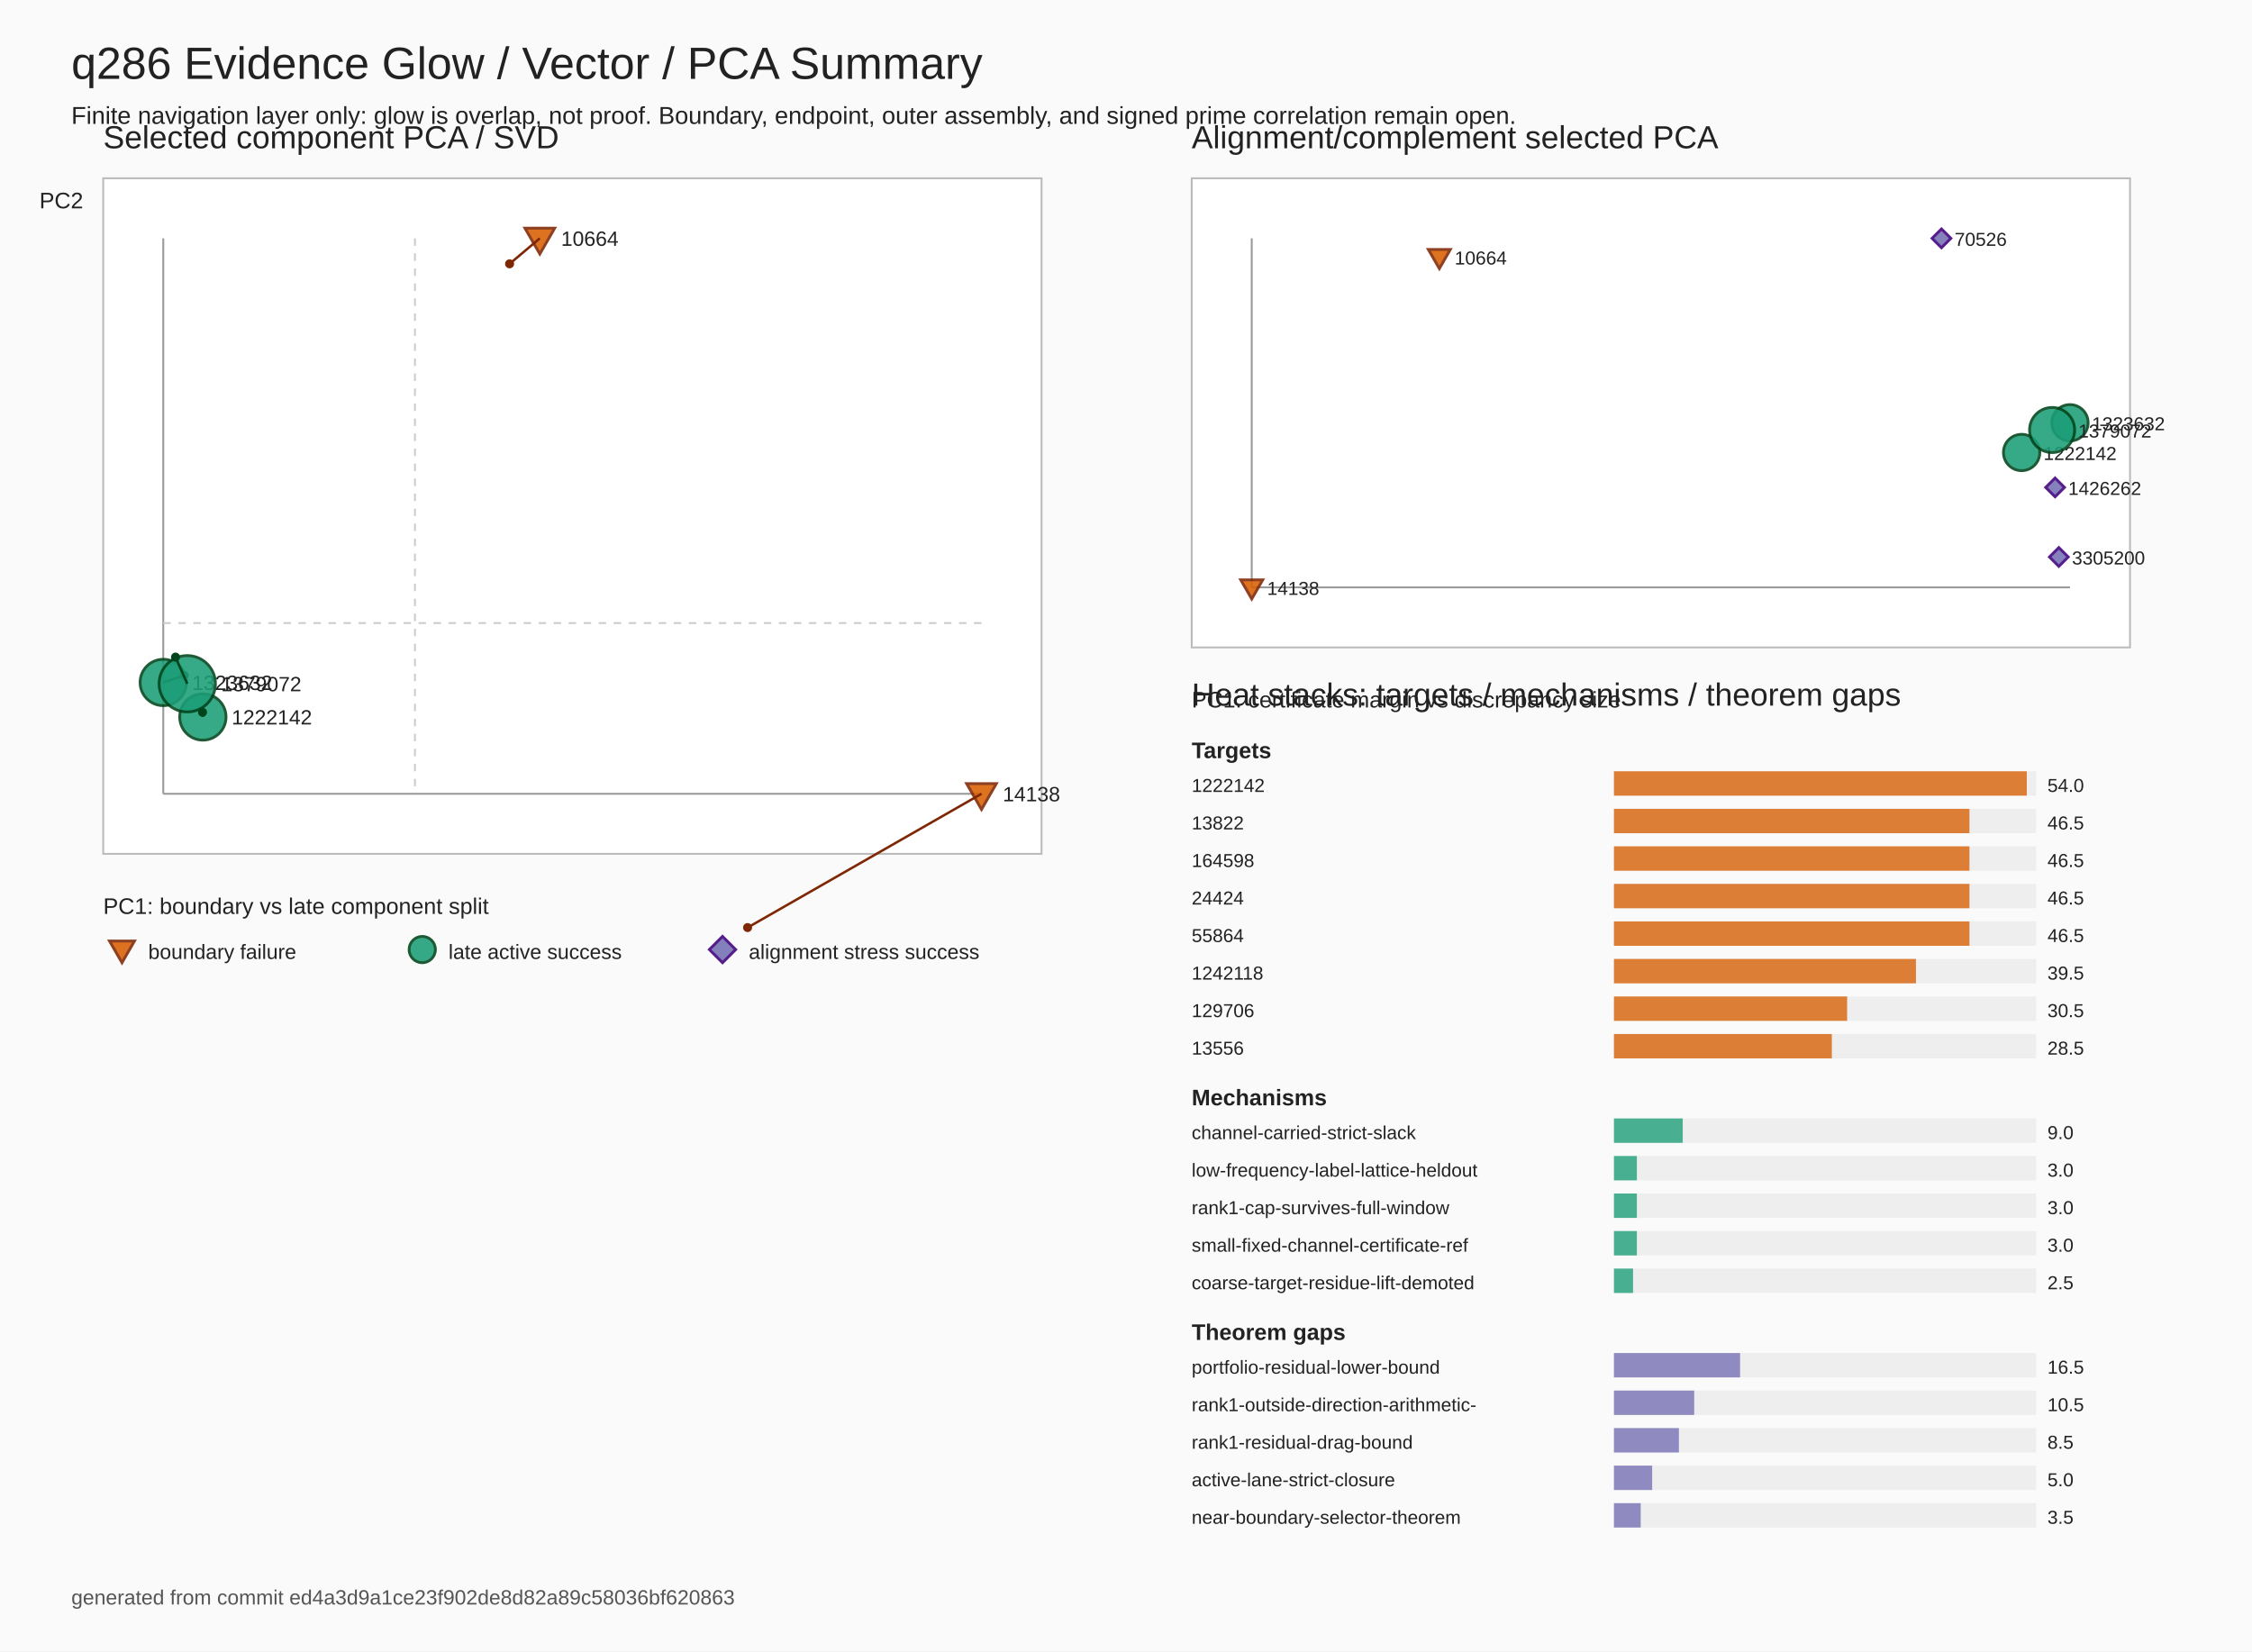
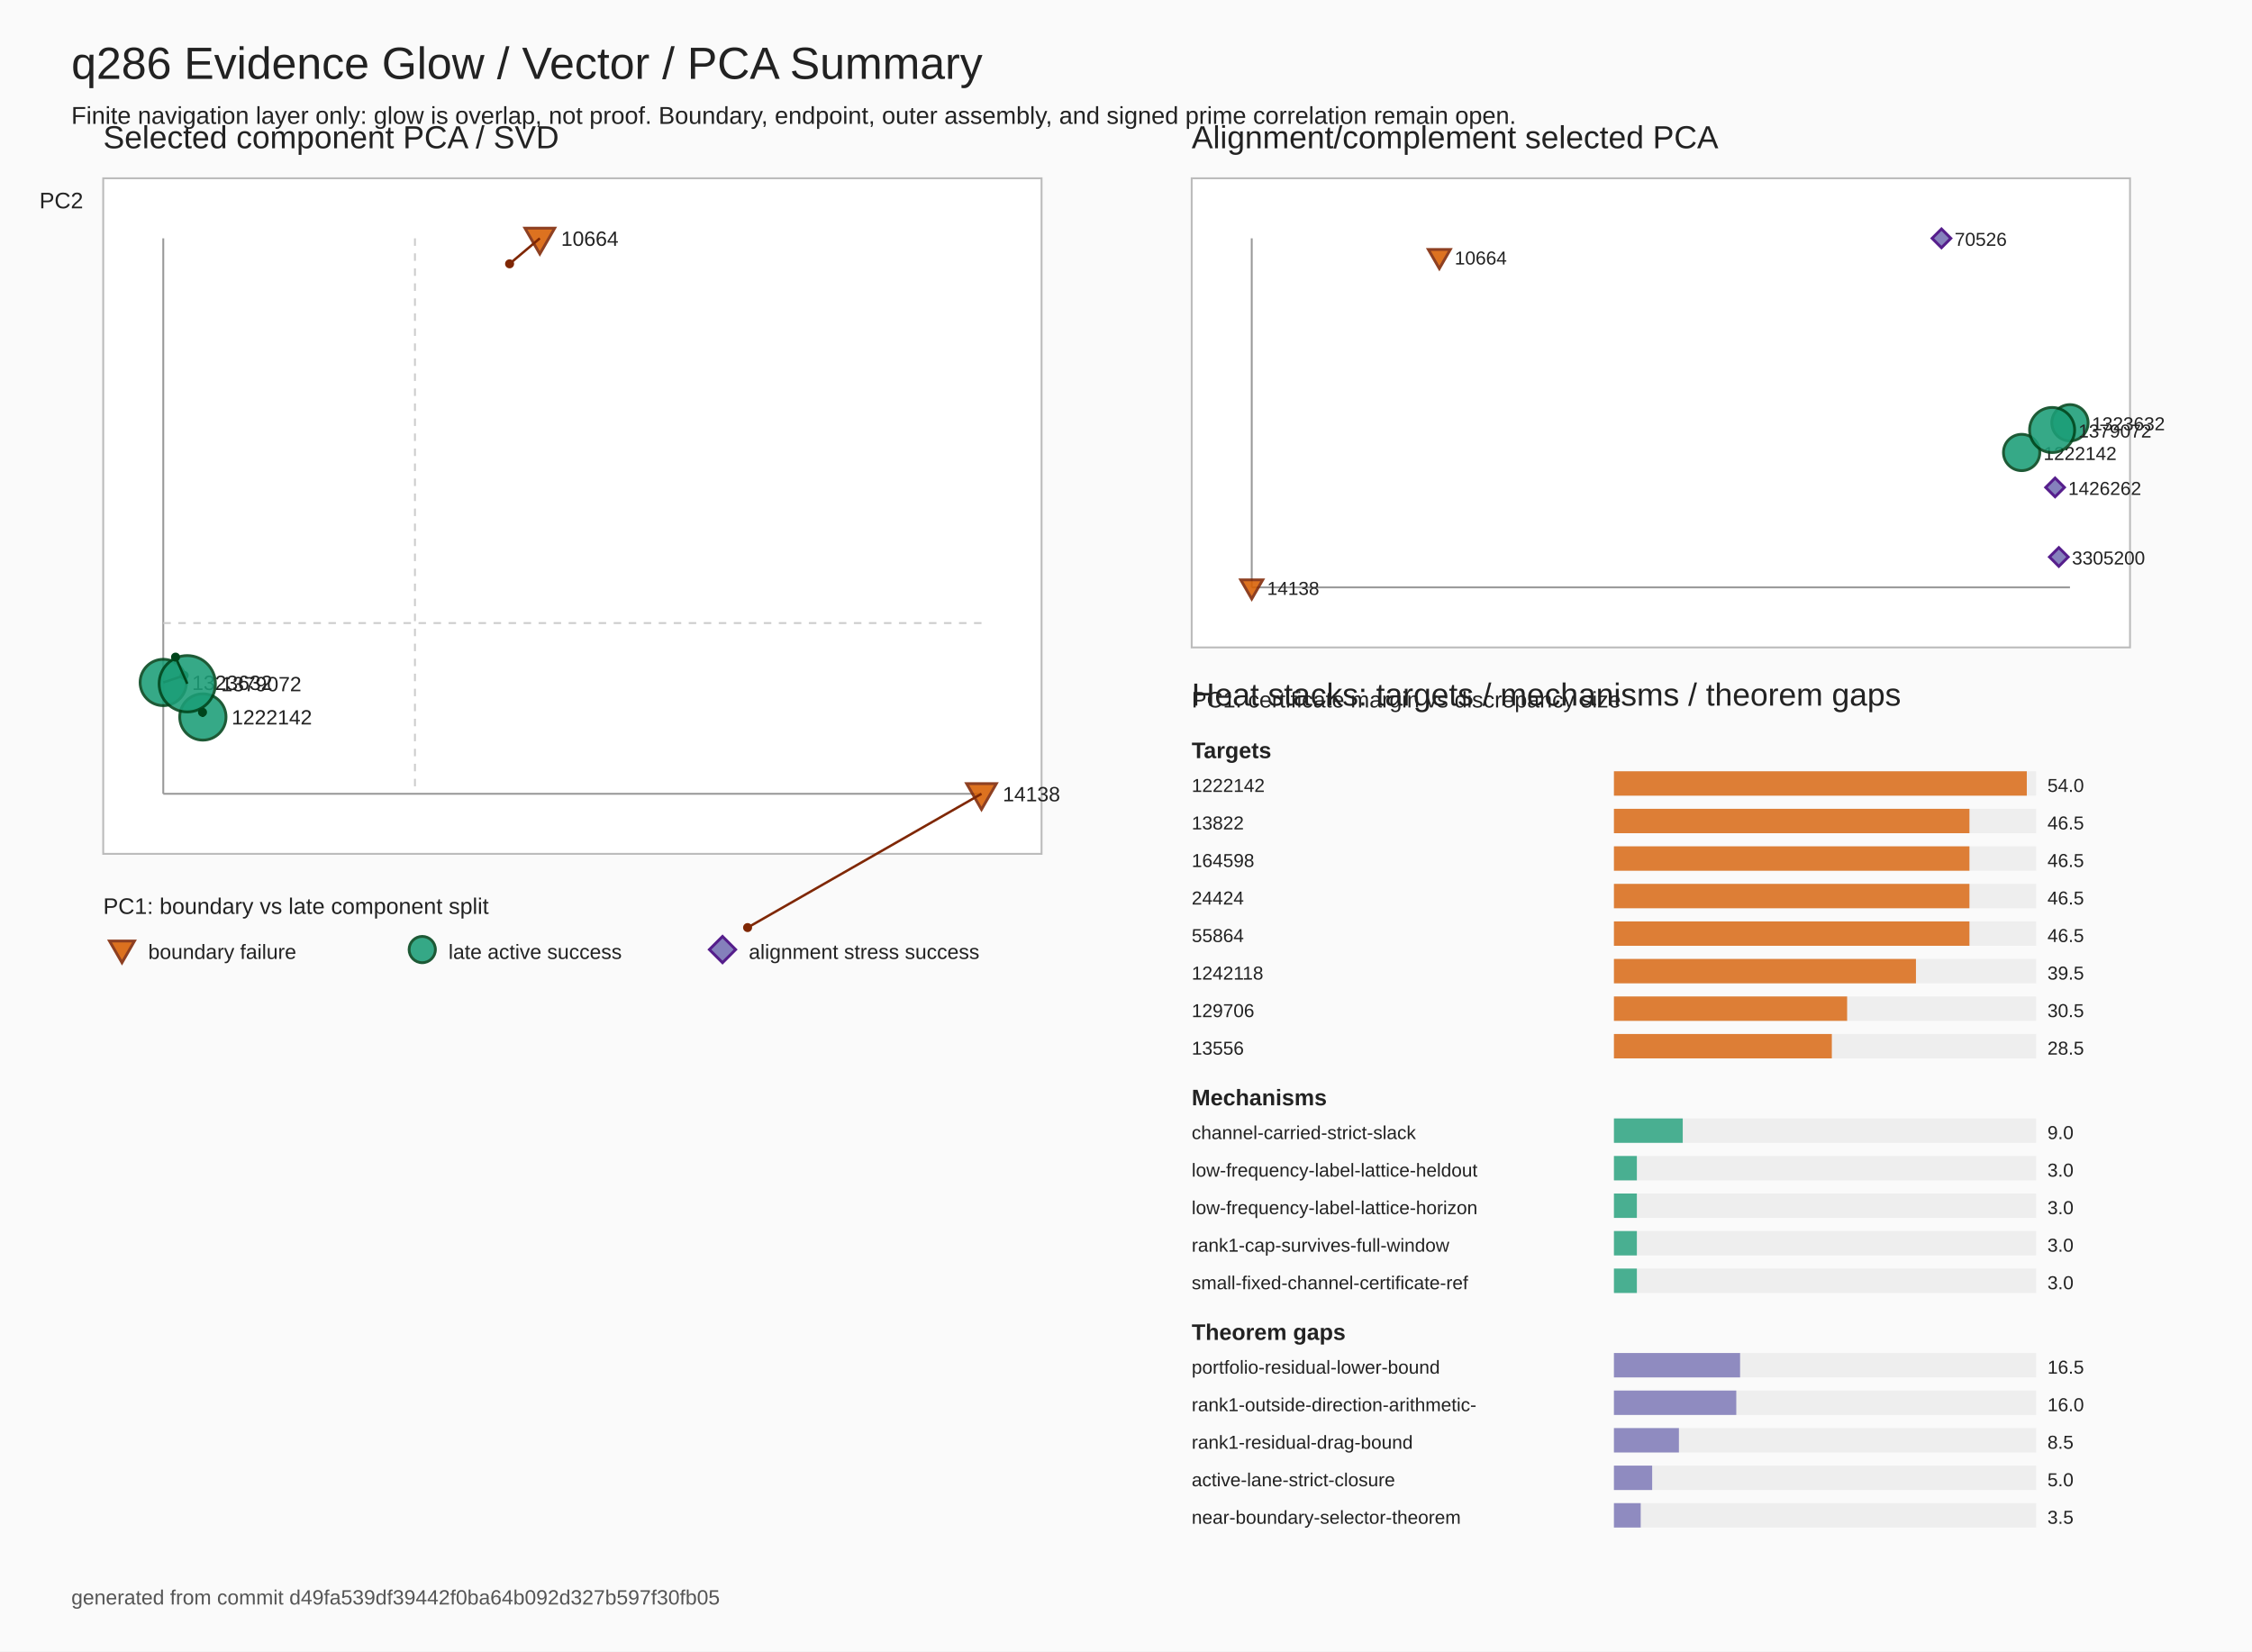
<svg xmlns="http://www.w3.org/2000/svg" width="1200" height="880" viewBox="0 0 1200 880" role="img" aria-labelledby="title desc">
  <rect x="0.00" y="0.00" width="1200.00" height="880.00" fill="#fafafa" stroke="none" opacity="1.0" />
  <text x="38.00" y="42.00" font-size="24" font-family="Arial, sans-serif" font-weight="500" text-anchor="start" fill="#222">q286 Evidence Glow / Vector / PCA Summary</text>
  <text x="38.00" y="66.00" font-size="13" font-family="Arial, sans-serif" font-weight="400" text-anchor="start" fill="#222">Finite navigation layer only: glow is overlap, not proof. Boundary, endpoint, outer assembly, and signed prime correlation remain open.</text>
-   <text x="38.00" y="855.00" font-size="11" font-family="Arial, sans-serif" font-weight="400" text-anchor="start" fill="#555">generated from commit ed4a3d9a1ce23f902de8d82a89c58036bf620863</text>
+   <text x="38.00" y="855.00" font-size="11" font-family="Arial, sans-serif" font-weight="400" text-anchor="start" fill="#555">generated from commit d49fa539df39442f0ba64b092d327b597f30fb05</text>
  <rect x="55.00" y="95.00" width="500.00" height="360.00" fill="#ffffff" stroke="#bbbbbb" opacity="1.0" />
  <text x="55.00" y="79.00" font-size="17" font-family="Arial, sans-serif" font-weight="500" text-anchor="start" fill="#222">Selected component PCA / SVD</text>
  <text x="55.00" y="487.00" font-size="12" font-family="Arial, sans-serif" font-weight="400" text-anchor="start" fill="#222">PC1: boundary vs late component split</text>
  <text x="21.00" y="111.00" font-size="12" font-family="Arial, sans-serif" font-weight="400" text-anchor="start" fill="#222">PC2</text>
  <line x1="87.00" y1="423.00" x2="523.00" y2="423.00" stroke="#999" stroke-width="1" />
  <line x1="87.00" y1="127.00" x2="87.00" y2="423.00" stroke="#999" stroke-width="1" />
  <line x1="221.11" y1="127.00" x2="221.11" y2="423.00" stroke="#cccccc" stroke-width="1" stroke-dasharray="4 4" />
  <line x1="87.00" y1="332.02" x2="523.00" y2="332.02" stroke="#cccccc" stroke-width="1" stroke-dasharray="4 4" />
  <polygon points="287.65,135.33 279.73,121.58 295.57,121.58" fill="#d95f02" stroke="#7f2704" stroke-width="1.5" opacity="0.88" />
  <text x="298.98" y="131.00" font-size="11" font-family="Arial, sans-serif" font-weight="400" text-anchor="start" fill="#222">10664</text>
  <line x1="287.65" y1="127.00" x2="271.54" y2="140.59" stroke="#7f2704" stroke-width="1.3" />
  <circle cx="271.54" cy="140.59" r="2.4" fill="#7f2704" />
  <polygon points="523.00,431.33 515.08,417.58 530.92,417.58" fill="#d95f02" stroke="#7f2704" stroke-width="1.5" opacity="0.88" />
  <text x="534.33" y="427.00" font-size="11" font-family="Arial, sans-serif" font-weight="400" text-anchor="start" fill="#222">14138</text>
  <line x1="523.00" y1="423.00" x2="398.36" y2="494.29" stroke="#7f2704" stroke-width="1.3" />
  <circle cx="398.36" cy="494.29" r="2.4" fill="#7f2704" />
  <circle cx="108.10" cy="382.06" r="12.33" fill="#1b9e77" stroke="#00441b" stroke-width="1.5" opacity="0.88" />
  <text x="123.43" y="386.06" font-size="11" font-family="Arial, sans-serif" font-weight="400" text-anchor="start" fill="#222">1222142</text>
  <line x1="108.10" y1="382.06" x2="107.91" y2="379.54" stroke="#00441b" stroke-width="1.3" />
  <circle cx="107.91" cy="379.54" r="2.4" fill="#00441b" />
  <circle cx="87.00" cy="363.67" r="12.33" fill="#1b9e77" stroke="#00441b" stroke-width="1.5" opacity="0.88" />
  <text x="102.33" y="367.67" font-size="11" font-family="Arial, sans-serif" font-weight="400" text-anchor="start" fill="#222">1323632</text>
  <line x1="87.00" y1="363.67" x2="98.13" y2="359.93" stroke="#00441b" stroke-width="1.3" />
  <circle cx="98.13" cy="359.93" r="2.4" fill="#00441b" />
  <circle cx="99.79" cy="364.36" r="15.00" fill="#1b9e77" stroke="#00441b" stroke-width="1.5" opacity="0.88" />
  <text x="117.79" y="368.36" font-size="11" font-family="Arial, sans-serif" font-weight="400" text-anchor="start" fill="#222">1379072</text>
  <line x1="99.79" y1="364.36" x2="93.53" y2="350.16" stroke="#00441b" stroke-width="1.3" />
  <circle cx="93.53" cy="350.16" r="2.4" fill="#00441b" />
  <polygon points="65.00,513.00 58.35,501.45 71.65,501.45" fill="#d95f02" stroke="#7f2704" stroke-width="1.5" opacity="0.88" />
  <text x="79.00" y="511.00" font-size="11" font-family="Arial, sans-serif" font-weight="400" text-anchor="start" fill="#222">boundary failure</text>
  <circle cx="225.00" cy="506.00" r="7.00" fill="#1b9e77" stroke="#00441b" stroke-width="1.5" opacity="0.88" />
  <text x="239.00" y="511.00" font-size="11" font-family="Arial, sans-serif" font-weight="400" text-anchor="start" fill="#222">late active success</text>
  <polygon points="385.00,499.00 392.00,506.00 385.00,513.00 378.00,506.00" fill="#7570b3" stroke="#3f007d" stroke-width="1.5" opacity="0.88" />
  <text x="399.00" y="511.00" font-size="11" font-family="Arial, sans-serif" font-weight="400" text-anchor="start" fill="#222">alignment stress success</text>
  <rect x="635.00" y="95.00" width="500.00" height="250.00" fill="#ffffff" stroke="#bbbbbb" opacity="1.0" />
  <text x="635.00" y="79.00" font-size="17" font-family="Arial, sans-serif" font-weight="500" text-anchor="start" fill="#222">Alignment/complement selected PCA</text>
  <text x="635.00" y="377.00" font-size="12" font-family="Arial, sans-serif" font-weight="400" text-anchor="start" fill="#222">PC1: certificate margin vs discrepancy size</text>
  <line x1="667.00" y1="313.00" x2="1103.00" y2="313.00" stroke="#999" stroke-width="1" />
  <line x1="667.00" y1="127.00" x2="667.00" y2="313.00" stroke="#999" stroke-width="1" />
  <polygon points="766.97,143.12 761.11,132.95 772.82,132.95" fill="#d95f02" stroke="#7f2704" stroke-width="1.5" opacity="0.88" />
  <text x="775.13" y="140.95" font-size="10" font-family="Arial, sans-serif" font-weight="400" text-anchor="start" fill="#222">10664</text>
  <polygon points="667.00,319.17 661.14,308.99 672.86,308.99" fill="#d95f02" stroke="#7f2704" stroke-width="1.5" opacity="0.88" />
  <text x="675.17" y="317.00" font-size="10" font-family="Arial, sans-serif" font-weight="400" text-anchor="start" fill="#222">14138</text>
  <polygon points="1034.53,122.00 1039.53,127.00 1034.53,132.00 1029.53,127.00" fill="#7570b3" stroke="#3f007d" stroke-width="1.5" opacity="0.88" />
  <text x="1041.53" y="131.00" font-size="10" font-family="Arial, sans-serif" font-weight="400" text-anchor="start" fill="#222">70526</text>
  <circle cx="1077.24" cy="241.12" r="9.67" fill="#1b9e77" stroke="#00441b" stroke-width="1.5" opacity="0.88" />
  <text x="1088.91" y="245.12" font-size="10" font-family="Arial, sans-serif" font-weight="400" text-anchor="start" fill="#222">1222142</text>
  <circle cx="1103.00" cy="225.29" r="9.67" fill="#1b9e77" stroke="#00441b" stroke-width="1.5" opacity="0.88" />
  <text x="1114.67" y="229.29" font-size="10" font-family="Arial, sans-serif" font-weight="400" text-anchor="start" fill="#222">1323632</text>
  <circle cx="1093.49" cy="229.14" r="12.00" fill="#1b9e77" stroke="#00441b" stroke-width="1.5" opacity="0.88" />
  <text x="1107.49" y="233.14" font-size="10" font-family="Arial, sans-serif" font-weight="400" text-anchor="start" fill="#222">1379072</text>
  <polygon points="1095.07,254.73 1100.07,259.73 1095.07,264.73 1090.07,259.73" fill="#7570b3" stroke="#3f007d" stroke-width="1.5" opacity="0.88" />
  <text x="1102.07" y="263.73" font-size="10" font-family="Arial, sans-serif" font-weight="400" text-anchor="start" fill="#222">1426262</text>
  <polygon points="1097.07,291.80 1102.07,296.80 1097.07,301.80 1092.07,296.80" fill="#7570b3" stroke="#3f007d" stroke-width="1.5" opacity="0.88" />
  <text x="1104.07" y="300.80" font-size="10" font-family="Arial, sans-serif" font-weight="400" text-anchor="start" fill="#222">3305200</text>
  <text x="635.00" y="376.00" font-size="17" font-family="Arial, sans-serif" font-weight="500" text-anchor="start" fill="#222">Heat stacks: targets / mechanisms / theorem gaps</text>
  <text x="635.00" y="404.00" font-size="12" font-family="Arial, sans-serif" font-weight="600" text-anchor="start" fill="#222">Targets</text>
  <text x="635.00" y="422.00" font-size="10" font-family="Arial, sans-serif" font-weight="400" text-anchor="start" fill="#222">1222142</text>
  <rect x="860.00" y="411.00" width="225.00" height="13.00" fill="#eeeeee" stroke="none" opacity="1.0" />
  <rect x="860.00" y="411.00" width="220.00" height="13.00" fill="#d95f02" stroke="none" opacity="0.78" />
  <text x="1091.00" y="422.00" font-size="10" font-family="Arial, sans-serif" font-weight="400" text-anchor="start" fill="#222">54.0</text>
  <text x="635.00" y="442.00" font-size="10" font-family="Arial, sans-serif" font-weight="400" text-anchor="start" fill="#222">13822</text>
  <rect x="860.00" y="431.00" width="225.00" height="13.00" fill="#eeeeee" stroke="none" opacity="1.0" />
  <rect x="860.00" y="431.00" width="189.44" height="13.00" fill="#d95f02" stroke="none" opacity="0.78" />
  <text x="1091.00" y="442.00" font-size="10" font-family="Arial, sans-serif" font-weight="400" text-anchor="start" fill="#222">46.5</text>
  <text x="635.00" y="462.00" font-size="10" font-family="Arial, sans-serif" font-weight="400" text-anchor="start" fill="#222">164598</text>
  <rect x="860.00" y="451.00" width="225.00" height="13.00" fill="#eeeeee" stroke="none" opacity="1.0" />
  <rect x="860.00" y="451.00" width="189.44" height="13.00" fill="#d95f02" stroke="none" opacity="0.78" />
  <text x="1091.00" y="462.00" font-size="10" font-family="Arial, sans-serif" font-weight="400" text-anchor="start" fill="#222">46.5</text>
  <text x="635.00" y="482.00" font-size="10" font-family="Arial, sans-serif" font-weight="400" text-anchor="start" fill="#222">24424</text>
  <rect x="860.00" y="471.00" width="225.00" height="13.00" fill="#eeeeee" stroke="none" opacity="1.0" />
  <rect x="860.00" y="471.00" width="189.44" height="13.00" fill="#d95f02" stroke="none" opacity="0.78" />
  <text x="1091.00" y="482.00" font-size="10" font-family="Arial, sans-serif" font-weight="400" text-anchor="start" fill="#222">46.5</text>
  <text x="635.00" y="502.00" font-size="10" font-family="Arial, sans-serif" font-weight="400" text-anchor="start" fill="#222">55864</text>
  <rect x="860.00" y="491.00" width="225.00" height="13.00" fill="#eeeeee" stroke="none" opacity="1.0" />
  <rect x="860.00" y="491.00" width="189.44" height="13.00" fill="#d95f02" stroke="none" opacity="0.78" />
  <text x="1091.00" y="502.00" font-size="10" font-family="Arial, sans-serif" font-weight="400" text-anchor="start" fill="#222">46.5</text>
  <text x="635.00" y="522.00" font-size="10" font-family="Arial, sans-serif" font-weight="400" text-anchor="start" fill="#222">1242118</text>
  <rect x="860.00" y="511.00" width="225.00" height="13.00" fill="#eeeeee" stroke="none" opacity="1.0" />
  <rect x="860.00" y="511.00" width="160.93" height="13.00" fill="#d95f02" stroke="none" opacity="0.78" />
  <text x="1091.00" y="522.00" font-size="10" font-family="Arial, sans-serif" font-weight="400" text-anchor="start" fill="#222">39.5</text>
  <text x="635.00" y="542.00" font-size="10" font-family="Arial, sans-serif" font-weight="400" text-anchor="start" fill="#222">129706</text>
  <rect x="860.00" y="531.00" width="225.00" height="13.00" fill="#eeeeee" stroke="none" opacity="1.0" />
  <rect x="860.00" y="531.00" width="124.26" height="13.00" fill="#d95f02" stroke="none" opacity="0.78" />
  <text x="1091.00" y="542.00" font-size="10" font-family="Arial, sans-serif" font-weight="400" text-anchor="start" fill="#222">30.5</text>
  <text x="635.00" y="562.00" font-size="10" font-family="Arial, sans-serif" font-weight="400" text-anchor="start" fill="#222">13556</text>
  <rect x="860.00" y="551.00" width="225.00" height="13.00" fill="#eeeeee" stroke="none" opacity="1.0" />
  <rect x="860.00" y="551.00" width="116.11" height="13.00" fill="#d95f02" stroke="none" opacity="0.78" />
  <text x="1091.00" y="562.00" font-size="10" font-family="Arial, sans-serif" font-weight="400" text-anchor="start" fill="#222">28.5</text>
  <text x="635.00" y="589.00" font-size="12" font-family="Arial, sans-serif" font-weight="600" text-anchor="start" fill="#222">Mechanisms</text>
  <text x="635.00" y="607.00" font-size="10" font-family="Arial, sans-serif" font-weight="400" text-anchor="start" fill="#222">channel-carried-strict-slack</text>
  <rect x="860.00" y="596.00" width="225.00" height="13.00" fill="#eeeeee" stroke="none" opacity="1.0" />
  <rect x="860.00" y="596.00" width="36.67" height="13.00" fill="#1b9e77" stroke="none" opacity="0.78" />
  <text x="1091.00" y="607.00" font-size="10" font-family="Arial, sans-serif" font-weight="400" text-anchor="start" fill="#222">9.0</text>
  <text x="635.00" y="627.00" font-size="10" font-family="Arial, sans-serif" font-weight="400" text-anchor="start" fill="#222">low-frequency-label-lattice-heldout</text>
  <rect x="860.00" y="616.00" width="225.00" height="13.00" fill="#eeeeee" stroke="none" opacity="1.0" />
  <rect x="860.00" y="616.00" width="12.22" height="13.00" fill="#1b9e77" stroke="none" opacity="0.78" />
  <text x="1091.00" y="627.00" font-size="10" font-family="Arial, sans-serif" font-weight="400" text-anchor="start" fill="#222">3.0</text>
-   <text x="635.00" y="647.00" font-size="10" font-family="Arial, sans-serif" font-weight="400" text-anchor="start" fill="#222">rank1-cap-survives-full-window</text>
+   <text x="635.00" y="647.00" font-size="10" font-family="Arial, sans-serif" font-weight="400" text-anchor="start" fill="#222">low-frequency-label-lattice-horizon</text>
  <rect x="860.00" y="636.00" width="225.00" height="13.00" fill="#eeeeee" stroke="none" opacity="1.0" />
  <rect x="860.00" y="636.00" width="12.22" height="13.00" fill="#1b9e77" stroke="none" opacity="0.78" />
  <text x="1091.00" y="647.00" font-size="10" font-family="Arial, sans-serif" font-weight="400" text-anchor="start" fill="#222">3.0</text>
-   <text x="635.00" y="667.00" font-size="10" font-family="Arial, sans-serif" font-weight="400" text-anchor="start" fill="#222">small-fixed-channel-certificate-ref</text>
+   <text x="635.00" y="667.00" font-size="10" font-family="Arial, sans-serif" font-weight="400" text-anchor="start" fill="#222">rank1-cap-survives-full-window</text>
  <rect x="860.00" y="656.00" width="225.00" height="13.00" fill="#eeeeee" stroke="none" opacity="1.0" />
  <rect x="860.00" y="656.00" width="12.22" height="13.00" fill="#1b9e77" stroke="none" opacity="0.78" />
  <text x="1091.00" y="667.00" font-size="10" font-family="Arial, sans-serif" font-weight="400" text-anchor="start" fill="#222">3.0</text>
-   <text x="635.00" y="687.00" font-size="10" font-family="Arial, sans-serif" font-weight="400" text-anchor="start" fill="#222">coarse-target-residue-lift-demoted</text>
+   <text x="635.00" y="687.00" font-size="10" font-family="Arial, sans-serif" font-weight="400" text-anchor="start" fill="#222">small-fixed-channel-certificate-ref</text>
  <rect x="860.00" y="676.00" width="225.00" height="13.00" fill="#eeeeee" stroke="none" opacity="1.0" />
-   <rect x="860.00" y="676.00" width="10.19" height="13.00" fill="#1b9e77" stroke="none" opacity="0.78" />
-   <text x="1091.00" y="687.00" font-size="10" font-family="Arial, sans-serif" font-weight="400" text-anchor="start" fill="#222">2.5</text>
+   <rect x="860.00" y="676.00" width="12.22" height="13.00" fill="#1b9e77" stroke="none" opacity="0.78" />
+   <text x="1091.00" y="687.00" font-size="10" font-family="Arial, sans-serif" font-weight="400" text-anchor="start" fill="#222">3.0</text>
  <text x="635.00" y="714.00" font-size="12" font-family="Arial, sans-serif" font-weight="600" text-anchor="start" fill="#222">Theorem gaps</text>
  <text x="635.00" y="732.00" font-size="10" font-family="Arial, sans-serif" font-weight="400" text-anchor="start" fill="#222">portfolio-residual-lower-bound</text>
  <rect x="860.00" y="721.00" width="225.00" height="13.00" fill="#eeeeee" stroke="none" opacity="1.0" />
  <rect x="860.00" y="721.00" width="67.22" height="13.00" fill="#7570b3" stroke="none" opacity="0.78" />
  <text x="1091.00" y="732.00" font-size="10" font-family="Arial, sans-serif" font-weight="400" text-anchor="start" fill="#222">16.5</text>
  <text x="635.00" y="752.00" font-size="10" font-family="Arial, sans-serif" font-weight="400" text-anchor="start" fill="#222">rank1-outside-direction-arithmetic-</text>
  <rect x="860.00" y="741.00" width="225.00" height="13.00" fill="#eeeeee" stroke="none" opacity="1.0" />
-   <rect x="860.00" y="741.00" width="42.78" height="13.00" fill="#7570b3" stroke="none" opacity="0.78" />
-   <text x="1091.00" y="752.00" font-size="10" font-family="Arial, sans-serif" font-weight="400" text-anchor="start" fill="#222">10.5</text>
+   <rect x="860.00" y="741.00" width="65.19" height="13.00" fill="#7570b3" stroke="none" opacity="0.78" />
+   <text x="1091.00" y="752.00" font-size="10" font-family="Arial, sans-serif" font-weight="400" text-anchor="start" fill="#222">16.0</text>
  <text x="635.00" y="772.00" font-size="10" font-family="Arial, sans-serif" font-weight="400" text-anchor="start" fill="#222">rank1-residual-drag-bound</text>
  <rect x="860.00" y="761.00" width="225.00" height="13.00" fill="#eeeeee" stroke="none" opacity="1.0" />
  <rect x="860.00" y="761.00" width="34.63" height="13.00" fill="#7570b3" stroke="none" opacity="0.78" />
  <text x="1091.00" y="772.00" font-size="10" font-family="Arial, sans-serif" font-weight="400" text-anchor="start" fill="#222">8.5</text>
  <text x="635.00" y="792.00" font-size="10" font-family="Arial, sans-serif" font-weight="400" text-anchor="start" fill="#222">active-lane-strict-closure</text>
  <rect x="860.00" y="781.00" width="225.00" height="13.00" fill="#eeeeee" stroke="none" opacity="1.0" />
  <rect x="860.00" y="781.00" width="20.37" height="13.00" fill="#7570b3" stroke="none" opacity="0.78" />
  <text x="1091.00" y="792.00" font-size="10" font-family="Arial, sans-serif" font-weight="400" text-anchor="start" fill="#222">5.0</text>
  <text x="635.00" y="812.00" font-size="10" font-family="Arial, sans-serif" font-weight="400" text-anchor="start" fill="#222">near-boundary-selector-theorem</text>
  <rect x="860.00" y="801.00" width="225.00" height="13.00" fill="#eeeeee" stroke="none" opacity="1.0" />
  <rect x="860.00" y="801.00" width="14.26" height="13.00" fill="#7570b3" stroke="none" opacity="0.78" />
  <text x="1091.00" y="812.00" font-size="10" font-family="Arial, sans-serif" font-weight="400" text-anchor="start" fill="#222">3.5</text>
</svg>
